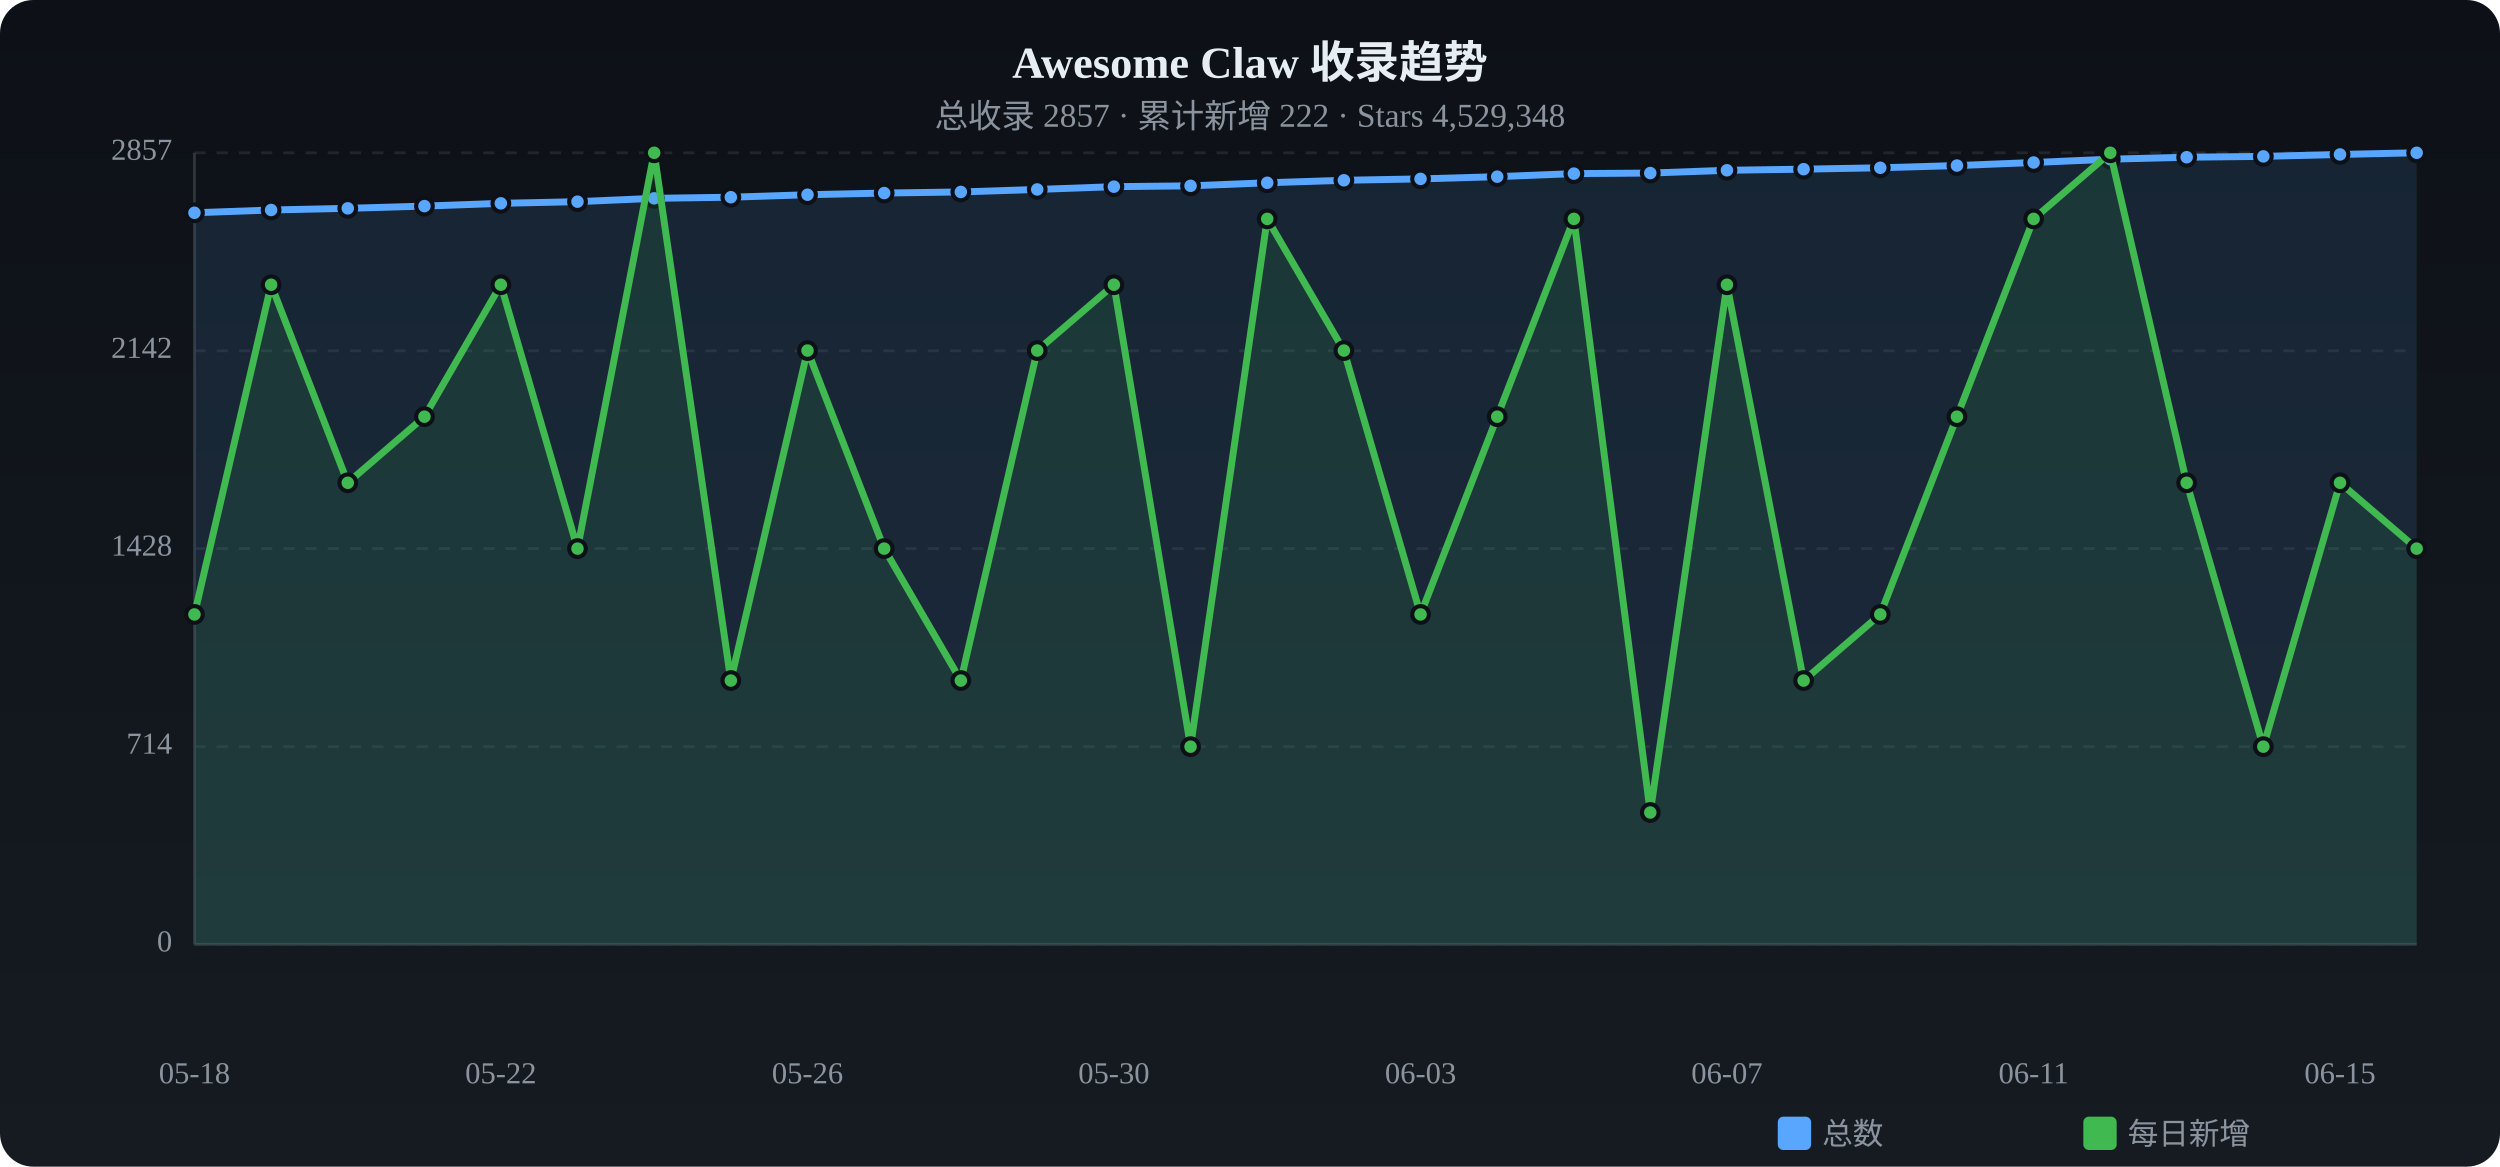
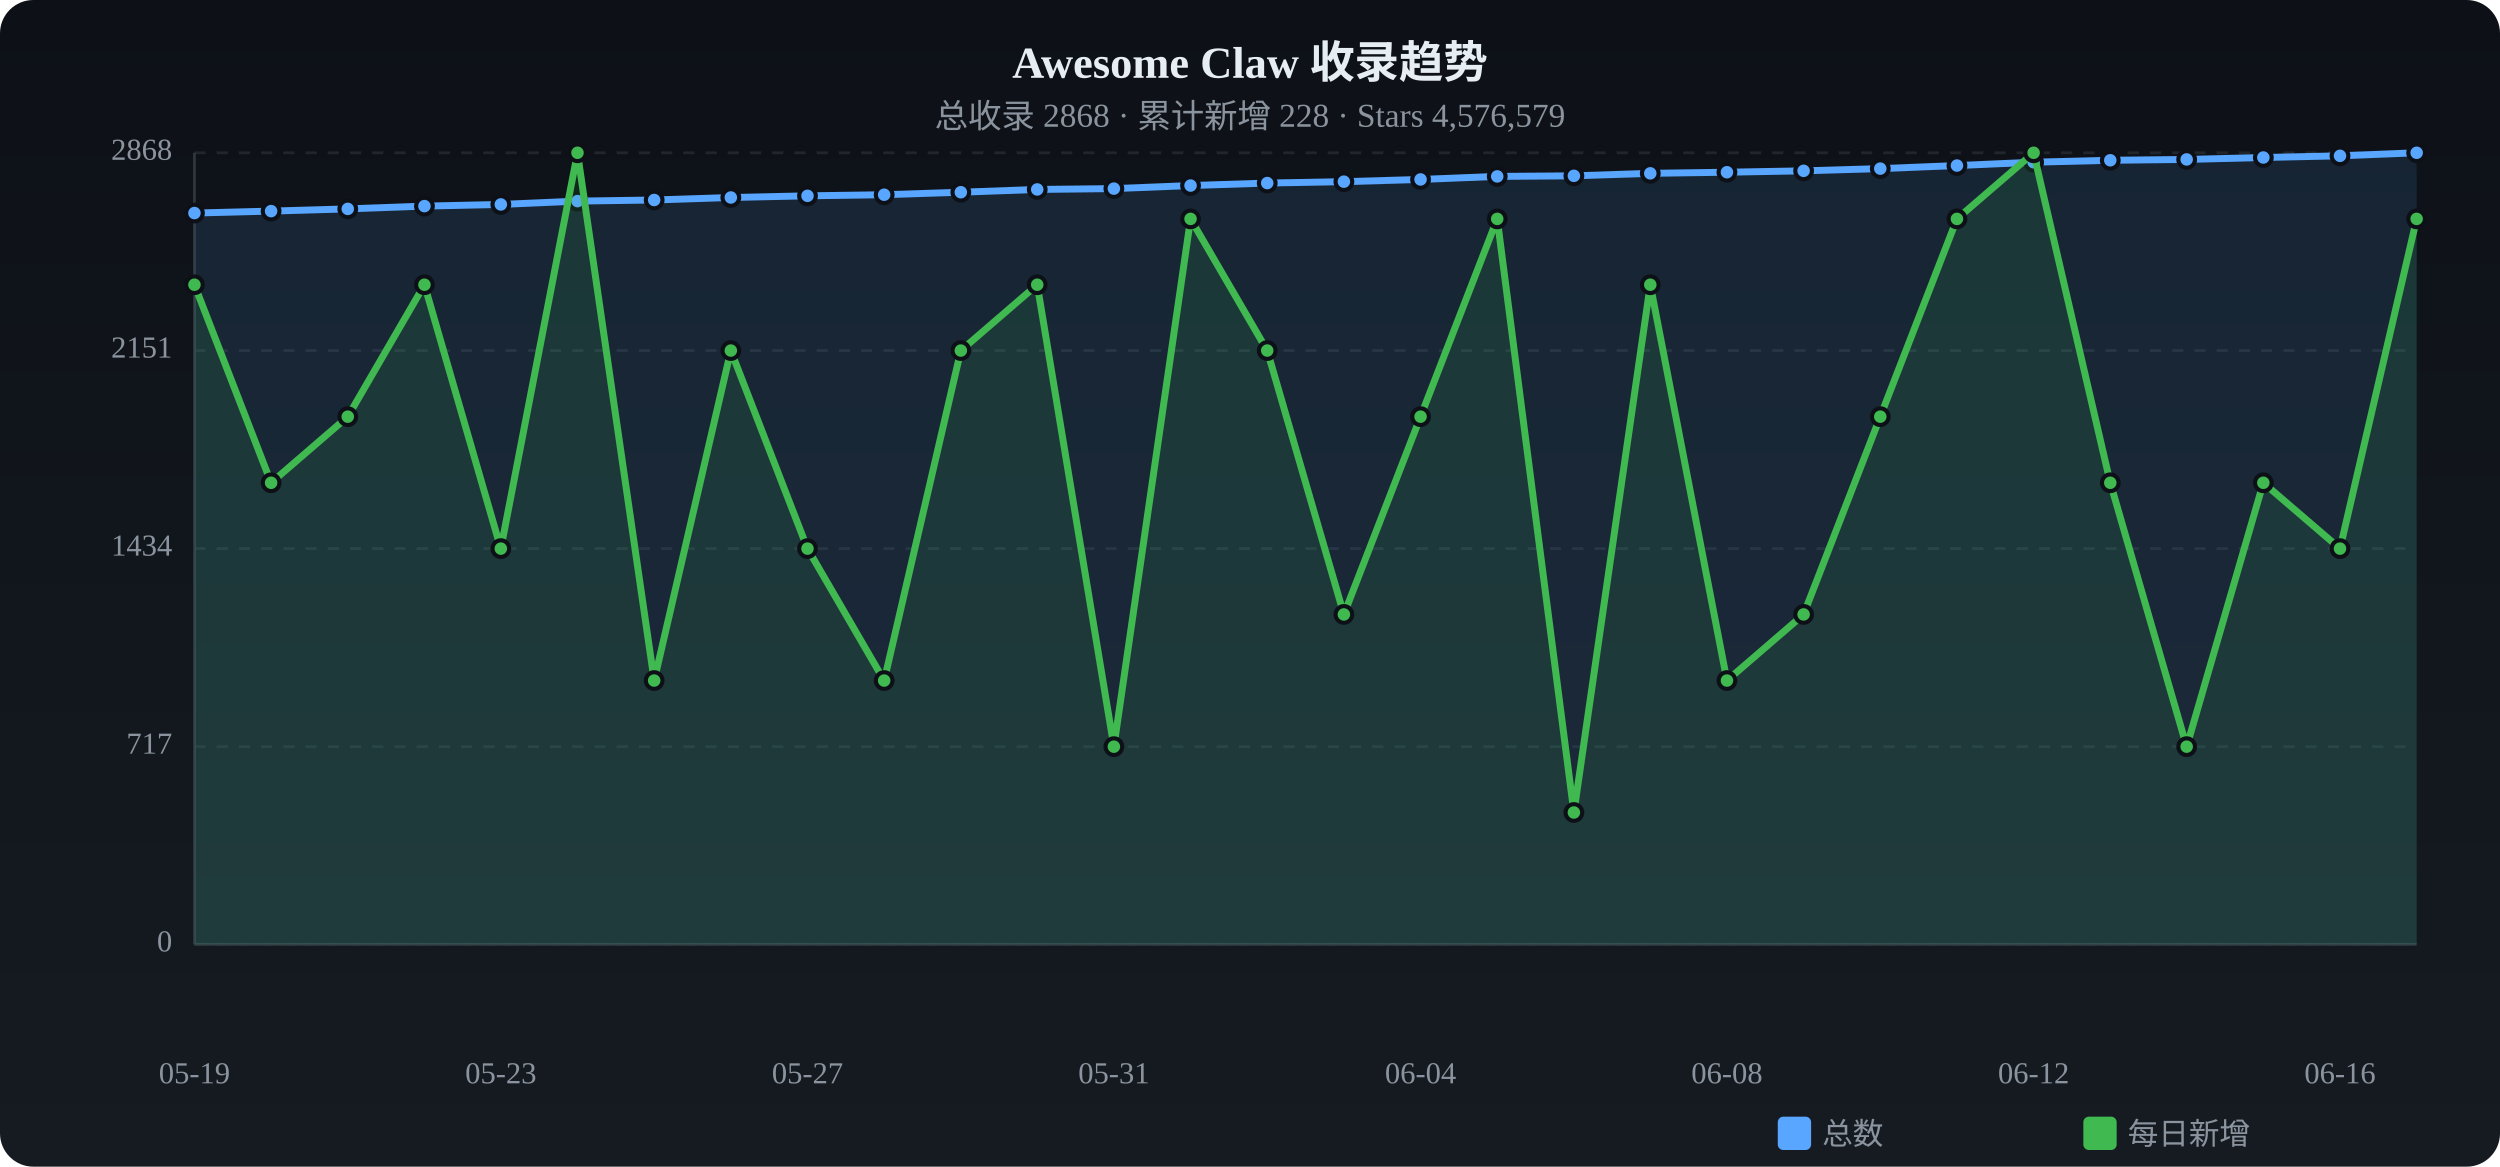
<svg xmlns="http://www.w3.org/2000/svg" viewBox="0 0 900 420" width="900" height="420">
  <defs>
    <linearGradient id="tbg" x1="0%" y1="0%" x2="0%" y2="100%">
      <stop offset="0%" stop-color="#0d1117" />
      <stop offset="100%" stop-color="#161b22" />
    </linearGradient>
  </defs>
  <rect width="900" height="420" rx="12" fill="url(#tbg)" />
  <text x="450.0" y="28" text-anchor="middle" fill="#e6edf3" font-size="16" font-weight="bold">Awesome Claw 收录趋势</text>
-   <text x="450.0" y="46" text-anchor="middle" fill="#8b949e" font-size="12">总收录 2857 · 累计新增 222 · Stars 4,529,348</text>
+   <text x="450.0" y="46" text-anchor="middle" fill="#8b949e" font-size="12">总收录 2868 · 累计新增 228 · Stars 4,576,579</text>
  <text x="62" y="340.0" text-anchor="end" fill="#8b949e" font-size="11" dominant-baseline="middle">0</text>
  <line x1="70" y1="340.0" x2="870" y2="340.0" stroke="#21262d" stroke-dasharray="4 4" />
-   <text x="62" y="268.8" text-anchor="end" fill="#8b949e" font-size="11" dominant-baseline="middle">714</text>
+   <text x="62" y="268.8" text-anchor="end" fill="#8b949e" font-size="11" dominant-baseline="middle">717</text>
  <line x1="70" y1="268.8" x2="870" y2="268.8" stroke="#21262d" stroke-dasharray="4 4" />
-   <text x="62" y="197.5" text-anchor="end" fill="#8b949e" font-size="11" dominant-baseline="middle">1428</text>
+   <text x="62" y="197.5" text-anchor="end" fill="#8b949e" font-size="11" dominant-baseline="middle">1434</text>
  <line x1="70" y1="197.5" x2="870" y2="197.5" stroke="#21262d" stroke-dasharray="4 4" />
-   <text x="62" y="126.3" text-anchor="end" fill="#8b949e" font-size="11" dominant-baseline="middle">2142</text>
-   <line x1="70" y1="126.3" x2="870" y2="126.3" stroke="#21262d" stroke-dasharray="4 4" />
-   <text x="62" y="55.0" text-anchor="end" fill="#8b949e" font-size="11" dominant-baseline="middle">2857</text>
+   <text x="62" y="126.2" text-anchor="end" fill="#8b949e" font-size="11" dominant-baseline="middle">2151</text>
+   <line x1="70" y1="126.2" x2="870" y2="126.2" stroke="#21262d" stroke-dasharray="4 4" />
+   <text x="62" y="55.0" text-anchor="end" fill="#8b949e" font-size="11" dominant-baseline="middle">2868</text>
  <line x1="70" y1="55.0" x2="870" y2="55.0" stroke="#21262d" stroke-dasharray="4 4" />
  <line x1="70" y1="55" x2="70" y2="340" stroke="#30363d" />
  <line x1="70" y1="340" x2="870" y2="340" stroke="#30363d" />
-   <path d="M70.0,76.6 L97.6,75.6 L125.2,75.0 L152.8,74.2 L180.3,73.2 L207.9,72.6 L235.5,71.4 L263.1,71.0 L290.7,70.1 L318.3,69.5 L345.9,69.1 L373.4,68.2 L401.0,67.2 L428.6,66.9 L456.2,65.8 L483.8,64.9 L511.4,64.4 L539.0,63.6 L566.6,62.5 L594.1,62.3 L621.7,61.3 L649.3,60.9 L676.9,60.4 L704.5,59.6 L732.1,58.5 L759.7,57.3 L787.2,56.6 L814.8,56.3 L842.4,55.6 L870.0,55.0 L870.0,340 L70.0,340 Z" fill="#58a6ff" opacity="0.12" />
-   <polyline points="70.0,76.6 97.6,75.6 125.2,75.0 152.8,74.2 180.3,73.2 207.9,72.6 235.5,71.4 263.1,71.0 290.7,70.1 318.3,69.5 345.9,69.1 373.4,68.2 401.0,67.2 428.6,66.9 456.2,65.8 483.8,64.9 511.4,64.4 539.0,63.6 566.6,62.5 594.1,62.3 621.7,61.3 649.3,60.9 676.9,60.4 704.5,59.6 732.1,58.5 759.7,57.3 787.2,56.6 814.8,56.3 842.4,55.6 870.0,55.0" fill="none" stroke="#58a6ff" stroke-width="2.5" stroke-linecap="round" stroke-linejoin="round" />
-   <circle cx="70.0" cy="76.6" r="3" fill="#58a6ff" stroke="#0d1117" stroke-width="1.5" />
-   <circle cx="97.6" cy="75.6" r="3" fill="#58a6ff" stroke="#0d1117" stroke-width="1.5" />
-   <circle cx="125.2" cy="75.0" r="3" fill="#58a6ff" stroke="#0d1117" stroke-width="1.5" />
+   <path d="M70.0,76.7 L97.6,76.0 L125.2,75.2 L152.8,74.2 L180.3,73.6 L207.9,72.4 L235.5,72.0 L263.1,71.1 L290.7,70.5 L318.3,70.1 L345.9,69.2 L373.4,68.2 L401.0,67.9 L428.6,66.8 L456.2,65.9 L483.8,65.4 L511.4,64.6 L539.0,63.5 L566.6,63.3 L594.1,62.4 L621.7,62.0 L649.3,61.5 L676.9,60.7 L704.5,59.6 L732.1,58.4 L759.7,57.7 L787.2,57.4 L814.8,56.7 L842.4,56.1 L870.0,55.0 L870.0,340 L70.0,340 Z" fill="#58a6ff" opacity="0.12" />
+   <polyline points="70.0,76.7 97.6,76.0 125.2,75.2 152.8,74.2 180.3,73.6 207.9,72.4 235.5,72.0 263.1,71.1 290.7,70.5 318.3,70.1 345.9,69.2 373.4,68.2 401.0,67.9 428.6,66.8 456.2,65.9 483.8,65.4 511.4,64.6 539.0,63.5 566.6,63.3 594.1,62.4 621.7,62.0 649.3,61.5 676.9,60.7 704.5,59.6 732.1,58.4 759.7,57.7 787.2,57.4 814.8,56.7 842.4,56.1 870.0,55.0" fill="none" stroke="#58a6ff" stroke-width="2.5" stroke-linecap="round" stroke-linejoin="round" />
+   <circle cx="70.0" cy="76.7" r="3" fill="#58a6ff" stroke="#0d1117" stroke-width="1.5" />
+   <circle cx="97.6" cy="76.0" r="3" fill="#58a6ff" stroke="#0d1117" stroke-width="1.5" />
+   <circle cx="125.2" cy="75.2" r="3" fill="#58a6ff" stroke="#0d1117" stroke-width="1.5" />
  <circle cx="152.8" cy="74.2" r="3" fill="#58a6ff" stroke="#0d1117" stroke-width="1.5" />
-   <circle cx="180.3" cy="73.2" r="3" fill="#58a6ff" stroke="#0d1117" stroke-width="1.5" />
-   <circle cx="207.9" cy="72.6" r="3" fill="#58a6ff" stroke="#0d1117" stroke-width="1.5" />
-   <circle cx="235.5" cy="71.4" r="3" fill="#58a6ff" stroke="#0d1117" stroke-width="1.5" />
-   <circle cx="263.1" cy="71.0" r="3" fill="#58a6ff" stroke="#0d1117" stroke-width="1.5" />
-   <circle cx="290.7" cy="70.1" r="3" fill="#58a6ff" stroke="#0d1117" stroke-width="1.5" />
-   <circle cx="318.3" cy="69.5" r="3" fill="#58a6ff" stroke="#0d1117" stroke-width="1.5" />
-   <circle cx="345.9" cy="69.1" r="3" fill="#58a6ff" stroke="#0d1117" stroke-width="1.5" />
+   <circle cx="180.3" cy="73.6" r="3" fill="#58a6ff" stroke="#0d1117" stroke-width="1.5" />
+   <circle cx="207.9" cy="72.4" r="3" fill="#58a6ff" stroke="#0d1117" stroke-width="1.5" />
+   <circle cx="235.5" cy="72.0" r="3" fill="#58a6ff" stroke="#0d1117" stroke-width="1.5" />
+   <circle cx="263.1" cy="71.1" r="3" fill="#58a6ff" stroke="#0d1117" stroke-width="1.5" />
+   <circle cx="290.7" cy="70.5" r="3" fill="#58a6ff" stroke="#0d1117" stroke-width="1.5" />
+   <circle cx="318.3" cy="70.1" r="3" fill="#58a6ff" stroke="#0d1117" stroke-width="1.5" />
+   <circle cx="345.9" cy="69.2" r="3" fill="#58a6ff" stroke="#0d1117" stroke-width="1.5" />
  <circle cx="373.4" cy="68.2" r="3" fill="#58a6ff" stroke="#0d1117" stroke-width="1.5" />
-   <circle cx="401.0" cy="67.2" r="3" fill="#58a6ff" stroke="#0d1117" stroke-width="1.5" />
-   <circle cx="428.6" cy="66.9" r="3" fill="#58a6ff" stroke="#0d1117" stroke-width="1.5" />
-   <circle cx="456.2" cy="65.8" r="3" fill="#58a6ff" stroke="#0d1117" stroke-width="1.5" />
-   <circle cx="483.8" cy="64.9" r="3" fill="#58a6ff" stroke="#0d1117" stroke-width="1.5" />
-   <circle cx="511.4" cy="64.4" r="3" fill="#58a6ff" stroke="#0d1117" stroke-width="1.5" />
-   <circle cx="539.0" cy="63.6" r="3" fill="#58a6ff" stroke="#0d1117" stroke-width="1.5" />
-   <circle cx="566.6" cy="62.5" r="3" fill="#58a6ff" stroke="#0d1117" stroke-width="1.5" />
-   <circle cx="594.1" cy="62.3" r="3" fill="#58a6ff" stroke="#0d1117" stroke-width="1.5" />
-   <circle cx="621.7" cy="61.3" r="3" fill="#58a6ff" stroke="#0d1117" stroke-width="1.5" />
-   <circle cx="649.3" cy="60.9" r="3" fill="#58a6ff" stroke="#0d1117" stroke-width="1.5" />
-   <circle cx="676.9" cy="60.4" r="3" fill="#58a6ff" stroke="#0d1117" stroke-width="1.5" />
+   <circle cx="401.0" cy="67.9" r="3" fill="#58a6ff" stroke="#0d1117" stroke-width="1.5" />
+   <circle cx="428.6" cy="66.8" r="3" fill="#58a6ff" stroke="#0d1117" stroke-width="1.5" />
+   <circle cx="456.2" cy="65.9" r="3" fill="#58a6ff" stroke="#0d1117" stroke-width="1.5" />
+   <circle cx="483.8" cy="65.4" r="3" fill="#58a6ff" stroke="#0d1117" stroke-width="1.5" />
+   <circle cx="511.4" cy="64.6" r="3" fill="#58a6ff" stroke="#0d1117" stroke-width="1.5" />
+   <circle cx="539.0" cy="63.5" r="3" fill="#58a6ff" stroke="#0d1117" stroke-width="1.5" />
+   <circle cx="566.6" cy="63.3" r="3" fill="#58a6ff" stroke="#0d1117" stroke-width="1.5" />
+   <circle cx="594.1" cy="62.4" r="3" fill="#58a6ff" stroke="#0d1117" stroke-width="1.5" />
+   <circle cx="621.7" cy="62.0" r="3" fill="#58a6ff" stroke="#0d1117" stroke-width="1.5" />
+   <circle cx="649.3" cy="61.5" r="3" fill="#58a6ff" stroke="#0d1117" stroke-width="1.5" />
+   <circle cx="676.9" cy="60.7" r="3" fill="#58a6ff" stroke="#0d1117" stroke-width="1.5" />
  <circle cx="704.5" cy="59.6" r="3" fill="#58a6ff" stroke="#0d1117" stroke-width="1.5" />
-   <circle cx="732.1" cy="58.5" r="3" fill="#58a6ff" stroke="#0d1117" stroke-width="1.5" />
-   <circle cx="759.7" cy="57.3" r="3" fill="#58a6ff" stroke="#0d1117" stroke-width="1.5" />
-   <circle cx="787.2" cy="56.6" r="3" fill="#58a6ff" stroke="#0d1117" stroke-width="1.5" />
-   <circle cx="814.8" cy="56.3" r="3" fill="#58a6ff" stroke="#0d1117" stroke-width="1.5" />
-   <circle cx="842.4" cy="55.6" r="3" fill="#58a6ff" stroke="#0d1117" stroke-width="1.5" />
+   <circle cx="732.1" cy="58.4" r="3" fill="#58a6ff" stroke="#0d1117" stroke-width="1.5" />
+   <circle cx="759.7" cy="57.7" r="3" fill="#58a6ff" stroke="#0d1117" stroke-width="1.5" />
+   <circle cx="787.2" cy="57.4" r="3" fill="#58a6ff" stroke="#0d1117" stroke-width="1.5" />
+   <circle cx="814.8" cy="56.7" r="3" fill="#58a6ff" stroke="#0d1117" stroke-width="1.5" />
+   <circle cx="842.4" cy="56.1" r="3" fill="#58a6ff" stroke="#0d1117" stroke-width="1.5" />
  <circle cx="870.0" cy="55.0" r="3" fill="#58a6ff" stroke="#0d1117" stroke-width="1.5" />
-   <path d="M70.0,221.2 L97.6,102.5 L125.2,173.8 L152.8,150.0 L180.3,102.5 L207.9,197.5 L235.5,55.0 L263.1,245.0 L290.7,126.2 L318.3,197.5 L345.9,245.0 L373.4,126.2 L401.0,102.5 L428.6,268.8 L456.2,78.8 L483.8,126.2 L511.4,221.2 L539.0,150.0 L566.6,78.8 L594.1,292.5 L621.7,102.5 L649.3,245.0 L676.9,221.2 L704.5,150.0 L732.1,78.8 L759.7,55.0 L787.2,173.8 L814.8,268.8 L842.4,173.8 L870.0,197.5 L870.0,340 L70.0,340 Z" fill="#3fb950" opacity="0.12" />
-   <polyline points="70.0,221.2 97.6,102.5 125.2,173.8 152.8,150.0 180.3,102.5 207.9,197.5 235.5,55.0 263.1,245.0 290.7,126.2 318.3,197.5 345.9,245.0 373.4,126.2 401.0,102.5 428.6,268.8 456.2,78.8 483.8,126.2 511.4,221.2 539.0,150.0 566.6,78.8 594.1,292.5 621.7,102.5 649.3,245.0 676.9,221.2 704.5,150.0 732.1,78.8 759.7,55.0 787.2,173.8 814.8,268.8 842.4,173.8 870.0,197.5" fill="none" stroke="#3fb950" stroke-width="2.5" stroke-linecap="round" stroke-linejoin="round" />
-   <circle cx="70.0" cy="221.2" r="3" fill="#3fb950" stroke="#0d1117" stroke-width="1.5" />
-   <circle cx="97.6" cy="102.5" r="3" fill="#3fb950" stroke="#0d1117" stroke-width="1.5" />
-   <circle cx="125.2" cy="173.8" r="3" fill="#3fb950" stroke="#0d1117" stroke-width="1.5" />
-   <circle cx="152.8" cy="150.0" r="3" fill="#3fb950" stroke="#0d1117" stroke-width="1.5" />
-   <circle cx="180.3" cy="102.5" r="3" fill="#3fb950" stroke="#0d1117" stroke-width="1.5" />
-   <circle cx="207.9" cy="197.5" r="3" fill="#3fb950" stroke="#0d1117" stroke-width="1.5" />
-   <circle cx="235.5" cy="55.0" r="3" fill="#3fb950" stroke="#0d1117" stroke-width="1.5" />
-   <circle cx="263.1" cy="245.0" r="3" fill="#3fb950" stroke="#0d1117" stroke-width="1.5" />
-   <circle cx="290.7" cy="126.2" r="3" fill="#3fb950" stroke="#0d1117" stroke-width="1.5" />
-   <circle cx="318.3" cy="197.5" r="3" fill="#3fb950" stroke="#0d1117" stroke-width="1.5" />
-   <circle cx="345.9" cy="245.0" r="3" fill="#3fb950" stroke="#0d1117" stroke-width="1.5" />
-   <circle cx="373.4" cy="126.2" r="3" fill="#3fb950" stroke="#0d1117" stroke-width="1.5" />
-   <circle cx="401.0" cy="102.5" r="3" fill="#3fb950" stroke="#0d1117" stroke-width="1.5" />
-   <circle cx="428.6" cy="268.8" r="3" fill="#3fb950" stroke="#0d1117" stroke-width="1.5" />
-   <circle cx="456.2" cy="78.8" r="3" fill="#3fb950" stroke="#0d1117" stroke-width="1.5" />
-   <circle cx="483.8" cy="126.2" r="3" fill="#3fb950" stroke="#0d1117" stroke-width="1.5" />
-   <circle cx="511.4" cy="221.2" r="3" fill="#3fb950" stroke="#0d1117" stroke-width="1.5" />
-   <circle cx="539.0" cy="150.0" r="3" fill="#3fb950" stroke="#0d1117" stroke-width="1.5" />
-   <circle cx="566.6" cy="78.8" r="3" fill="#3fb950" stroke="#0d1117" stroke-width="1.5" />
-   <circle cx="594.1" cy="292.5" r="3" fill="#3fb950" stroke="#0d1117" stroke-width="1.5" />
-   <circle cx="621.7" cy="102.5" r="3" fill="#3fb950" stroke="#0d1117" stroke-width="1.5" />
-   <circle cx="649.3" cy="245.0" r="3" fill="#3fb950" stroke="#0d1117" stroke-width="1.5" />
-   <circle cx="676.9" cy="221.2" r="3" fill="#3fb950" stroke="#0d1117" stroke-width="1.5" />
-   <circle cx="704.5" cy="150.0" r="3" fill="#3fb950" stroke="#0d1117" stroke-width="1.5" />
-   <circle cx="732.1" cy="78.8" r="3" fill="#3fb950" stroke="#0d1117" stroke-width="1.5" />
-   <circle cx="759.7" cy="55.0" r="3" fill="#3fb950" stroke="#0d1117" stroke-width="1.5" />
-   <circle cx="787.2" cy="173.8" r="3" fill="#3fb950" stroke="#0d1117" stroke-width="1.5" />
-   <circle cx="814.8" cy="268.8" r="3" fill="#3fb950" stroke="#0d1117" stroke-width="1.5" />
-   <circle cx="842.4" cy="173.8" r="3" fill="#3fb950" stroke="#0d1117" stroke-width="1.5" />
-   <circle cx="870.0" cy="197.5" r="3" fill="#3fb950" stroke="#0d1117" stroke-width="1.5" />
-   <text x="70.0" y="390" text-anchor="middle" fill="#8b949e" font-size="11">05-18</text>
-   <text x="180.3" y="390" text-anchor="middle" fill="#8b949e" font-size="11">05-22</text>
-   <text x="290.7" y="390" text-anchor="middle" fill="#8b949e" font-size="11">05-26</text>
-   <text x="401.0" y="390" text-anchor="middle" fill="#8b949e" font-size="11">05-30</text>
-   <text x="511.4" y="390" text-anchor="middle" fill="#8b949e" font-size="11">06-03</text>
-   <text x="621.7" y="390" text-anchor="middle" fill="#8b949e" font-size="11">06-07</text>
-   <text x="732.1" y="390" text-anchor="middle" fill="#8b949e" font-size="11">06-11</text>
-   <text x="842.4" y="390" text-anchor="middle" fill="#8b949e" font-size="11">06-15</text>
+   <path d="M70.0,102.5 L97.6,173.8 L125.2,150.0 L152.8,102.5 L180.3,197.5 L207.9,55.0 L235.5,245.0 L263.1,126.2 L290.7,197.5 L318.3,245.0 L345.9,126.2 L373.4,102.5 L401.0,268.8 L428.6,78.8 L456.2,126.2 L483.8,221.2 L511.4,150.0 L539.0,78.8 L566.6,292.5 L594.1,102.5 L621.7,245.0 L649.3,221.2 L676.9,150.0 L704.5,78.8 L732.1,55.0 L759.7,173.8 L787.2,268.8 L814.8,173.8 L842.4,197.5 L870.0,78.8 L870.0,340 L70.0,340 Z" fill="#3fb950" opacity="0.12" />
+   <polyline points="70.0,102.5 97.6,173.8 125.2,150.0 152.8,102.5 180.3,197.5 207.9,55.0 235.5,245.0 263.1,126.2 290.7,197.5 318.3,245.0 345.9,126.2 373.4,102.5 401.0,268.8 428.6,78.8 456.2,126.2 483.8,221.2 511.4,150.0 539.0,78.8 566.6,292.5 594.1,102.5 621.7,245.0 649.3,221.2 676.9,150.0 704.5,78.8 732.1,55.0 759.7,173.8 787.2,268.8 814.8,173.8 842.4,197.5 870.0,78.8" fill="none" stroke="#3fb950" stroke-width="2.5" stroke-linecap="round" stroke-linejoin="round" />
+   <circle cx="70.0" cy="102.5" r="3" fill="#3fb950" stroke="#0d1117" stroke-width="1.5" />
+   <circle cx="97.6" cy="173.8" r="3" fill="#3fb950" stroke="#0d1117" stroke-width="1.5" />
+   <circle cx="125.2" cy="150.0" r="3" fill="#3fb950" stroke="#0d1117" stroke-width="1.5" />
+   <circle cx="152.8" cy="102.5" r="3" fill="#3fb950" stroke="#0d1117" stroke-width="1.5" />
+   <circle cx="180.3" cy="197.5" r="3" fill="#3fb950" stroke="#0d1117" stroke-width="1.5" />
+   <circle cx="207.9" cy="55.0" r="3" fill="#3fb950" stroke="#0d1117" stroke-width="1.5" />
+   <circle cx="235.5" cy="245.0" r="3" fill="#3fb950" stroke="#0d1117" stroke-width="1.5" />
+   <circle cx="263.1" cy="126.2" r="3" fill="#3fb950" stroke="#0d1117" stroke-width="1.5" />
+   <circle cx="290.7" cy="197.5" r="3" fill="#3fb950" stroke="#0d1117" stroke-width="1.5" />
+   <circle cx="318.3" cy="245.0" r="3" fill="#3fb950" stroke="#0d1117" stroke-width="1.5" />
+   <circle cx="345.9" cy="126.2" r="3" fill="#3fb950" stroke="#0d1117" stroke-width="1.5" />
+   <circle cx="373.4" cy="102.5" r="3" fill="#3fb950" stroke="#0d1117" stroke-width="1.5" />
+   <circle cx="401.0" cy="268.8" r="3" fill="#3fb950" stroke="#0d1117" stroke-width="1.5" />
+   <circle cx="428.6" cy="78.8" r="3" fill="#3fb950" stroke="#0d1117" stroke-width="1.5" />
+   <circle cx="456.2" cy="126.2" r="3" fill="#3fb950" stroke="#0d1117" stroke-width="1.5" />
+   <circle cx="483.8" cy="221.2" r="3" fill="#3fb950" stroke="#0d1117" stroke-width="1.5" />
+   <circle cx="511.4" cy="150.0" r="3" fill="#3fb950" stroke="#0d1117" stroke-width="1.5" />
+   <circle cx="539.0" cy="78.8" r="3" fill="#3fb950" stroke="#0d1117" stroke-width="1.5" />
+   <circle cx="566.6" cy="292.5" r="3" fill="#3fb950" stroke="#0d1117" stroke-width="1.5" />
+   <circle cx="594.1" cy="102.5" r="3" fill="#3fb950" stroke="#0d1117" stroke-width="1.5" />
+   <circle cx="621.7" cy="245.0" r="3" fill="#3fb950" stroke="#0d1117" stroke-width="1.5" />
+   <circle cx="649.3" cy="221.2" r="3" fill="#3fb950" stroke="#0d1117" stroke-width="1.5" />
+   <circle cx="676.9" cy="150.0" r="3" fill="#3fb950" stroke="#0d1117" stroke-width="1.5" />
+   <circle cx="704.5" cy="78.8" r="3" fill="#3fb950" stroke="#0d1117" stroke-width="1.5" />
+   <circle cx="732.1" cy="55.0" r="3" fill="#3fb950" stroke="#0d1117" stroke-width="1.5" />
+   <circle cx="759.7" cy="173.8" r="3" fill="#3fb950" stroke="#0d1117" stroke-width="1.5" />
+   <circle cx="787.2" cy="268.8" r="3" fill="#3fb950" stroke="#0d1117" stroke-width="1.5" />
+   <circle cx="814.8" cy="173.8" r="3" fill="#3fb950" stroke="#0d1117" stroke-width="1.5" />
+   <circle cx="842.4" cy="197.5" r="3" fill="#3fb950" stroke="#0d1117" stroke-width="1.5" />
+   <circle cx="870.0" cy="78.8" r="3" fill="#3fb950" stroke="#0d1117" stroke-width="1.5" />
+   <text x="70.0" y="390" text-anchor="middle" fill="#8b949e" font-size="11">05-19</text>
+   <text x="180.3" y="390" text-anchor="middle" fill="#8b949e" font-size="11">05-23</text>
+   <text x="290.7" y="390" text-anchor="middle" fill="#8b949e" font-size="11">05-27</text>
+   <text x="401.0" y="390" text-anchor="middle" fill="#8b949e" font-size="11">05-31</text>
+   <text x="511.4" y="390" text-anchor="middle" fill="#8b949e" font-size="11">06-04</text>
+   <text x="621.7" y="390" text-anchor="middle" fill="#8b949e" font-size="11">06-08</text>
+   <text x="732.1" y="390" text-anchor="middle" fill="#8b949e" font-size="11">06-12</text>
+   <text x="842.4" y="390" text-anchor="middle" fill="#8b949e" font-size="11">06-16</text>
  <rect x="640" y="402" width="12" height="12" rx="2" fill="#58a6ff" />
  <text x="656" y="412" fill="#8b949e" font-size="11">总数</text>
  <rect x="750" y="402" width="12" height="12" rx="2" fill="#3fb950" />
  <text x="766" y="412" fill="#8b949e" font-size="11">每日新增</text>
</svg>
